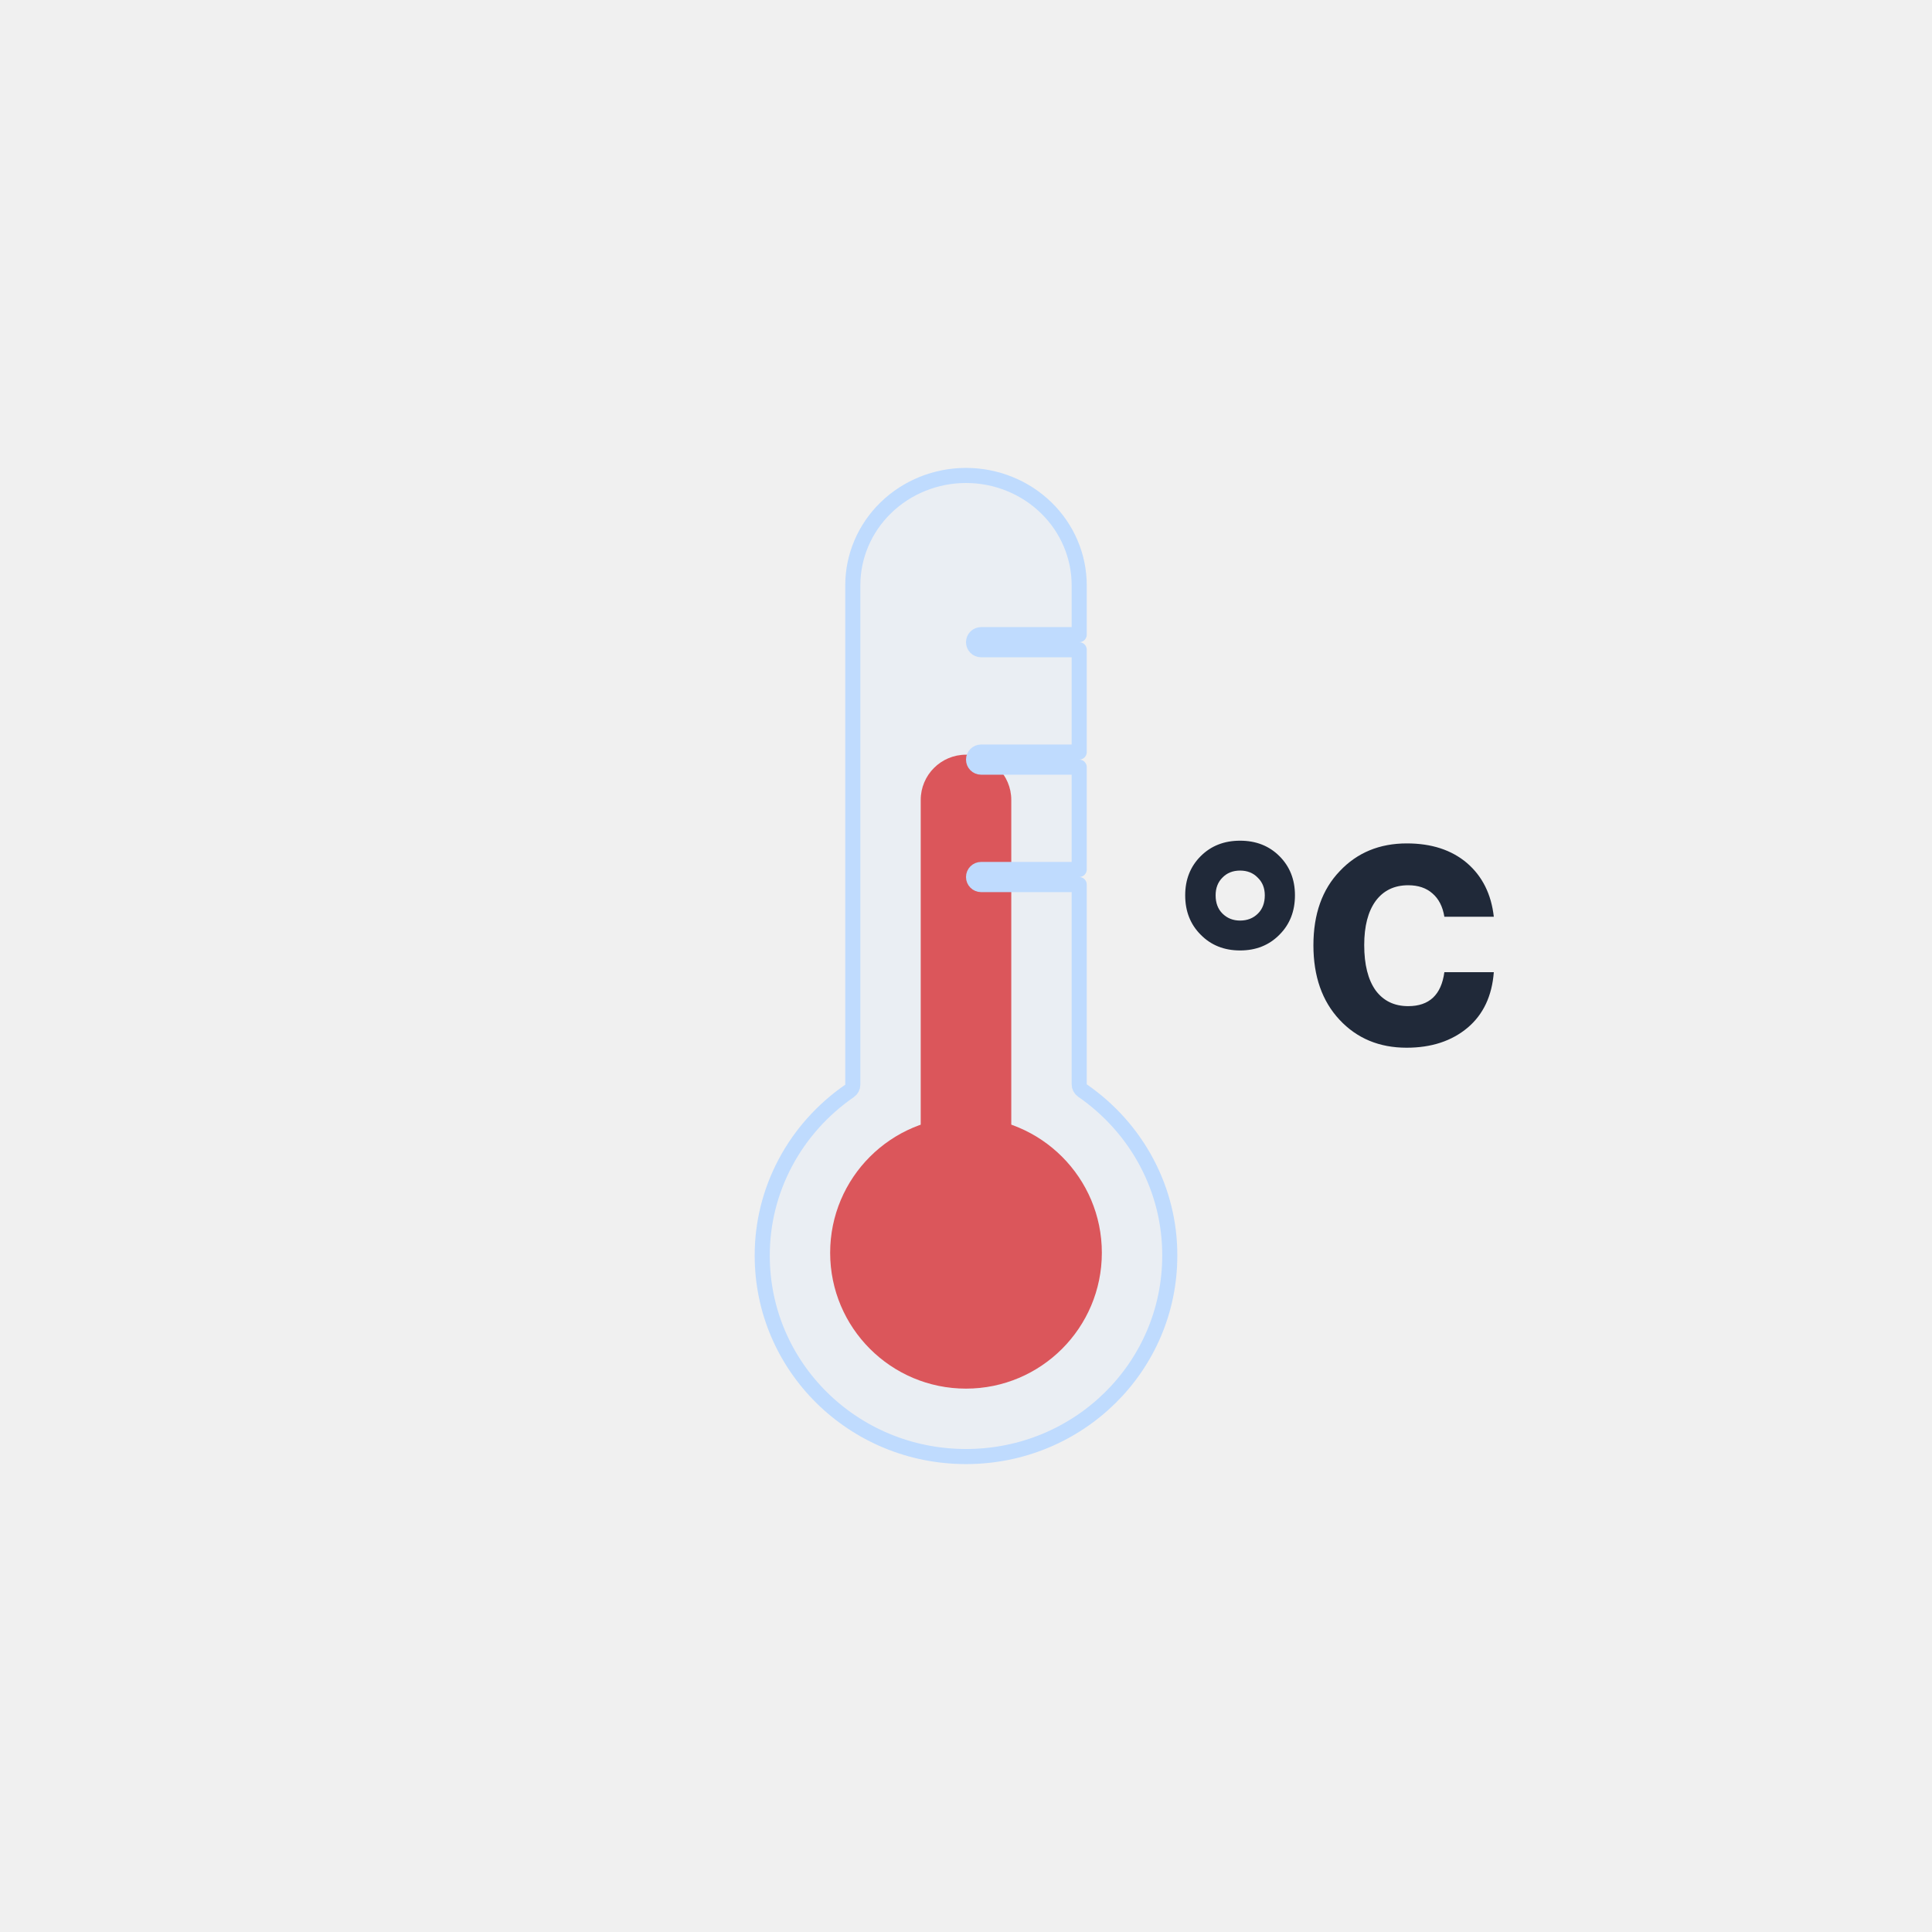
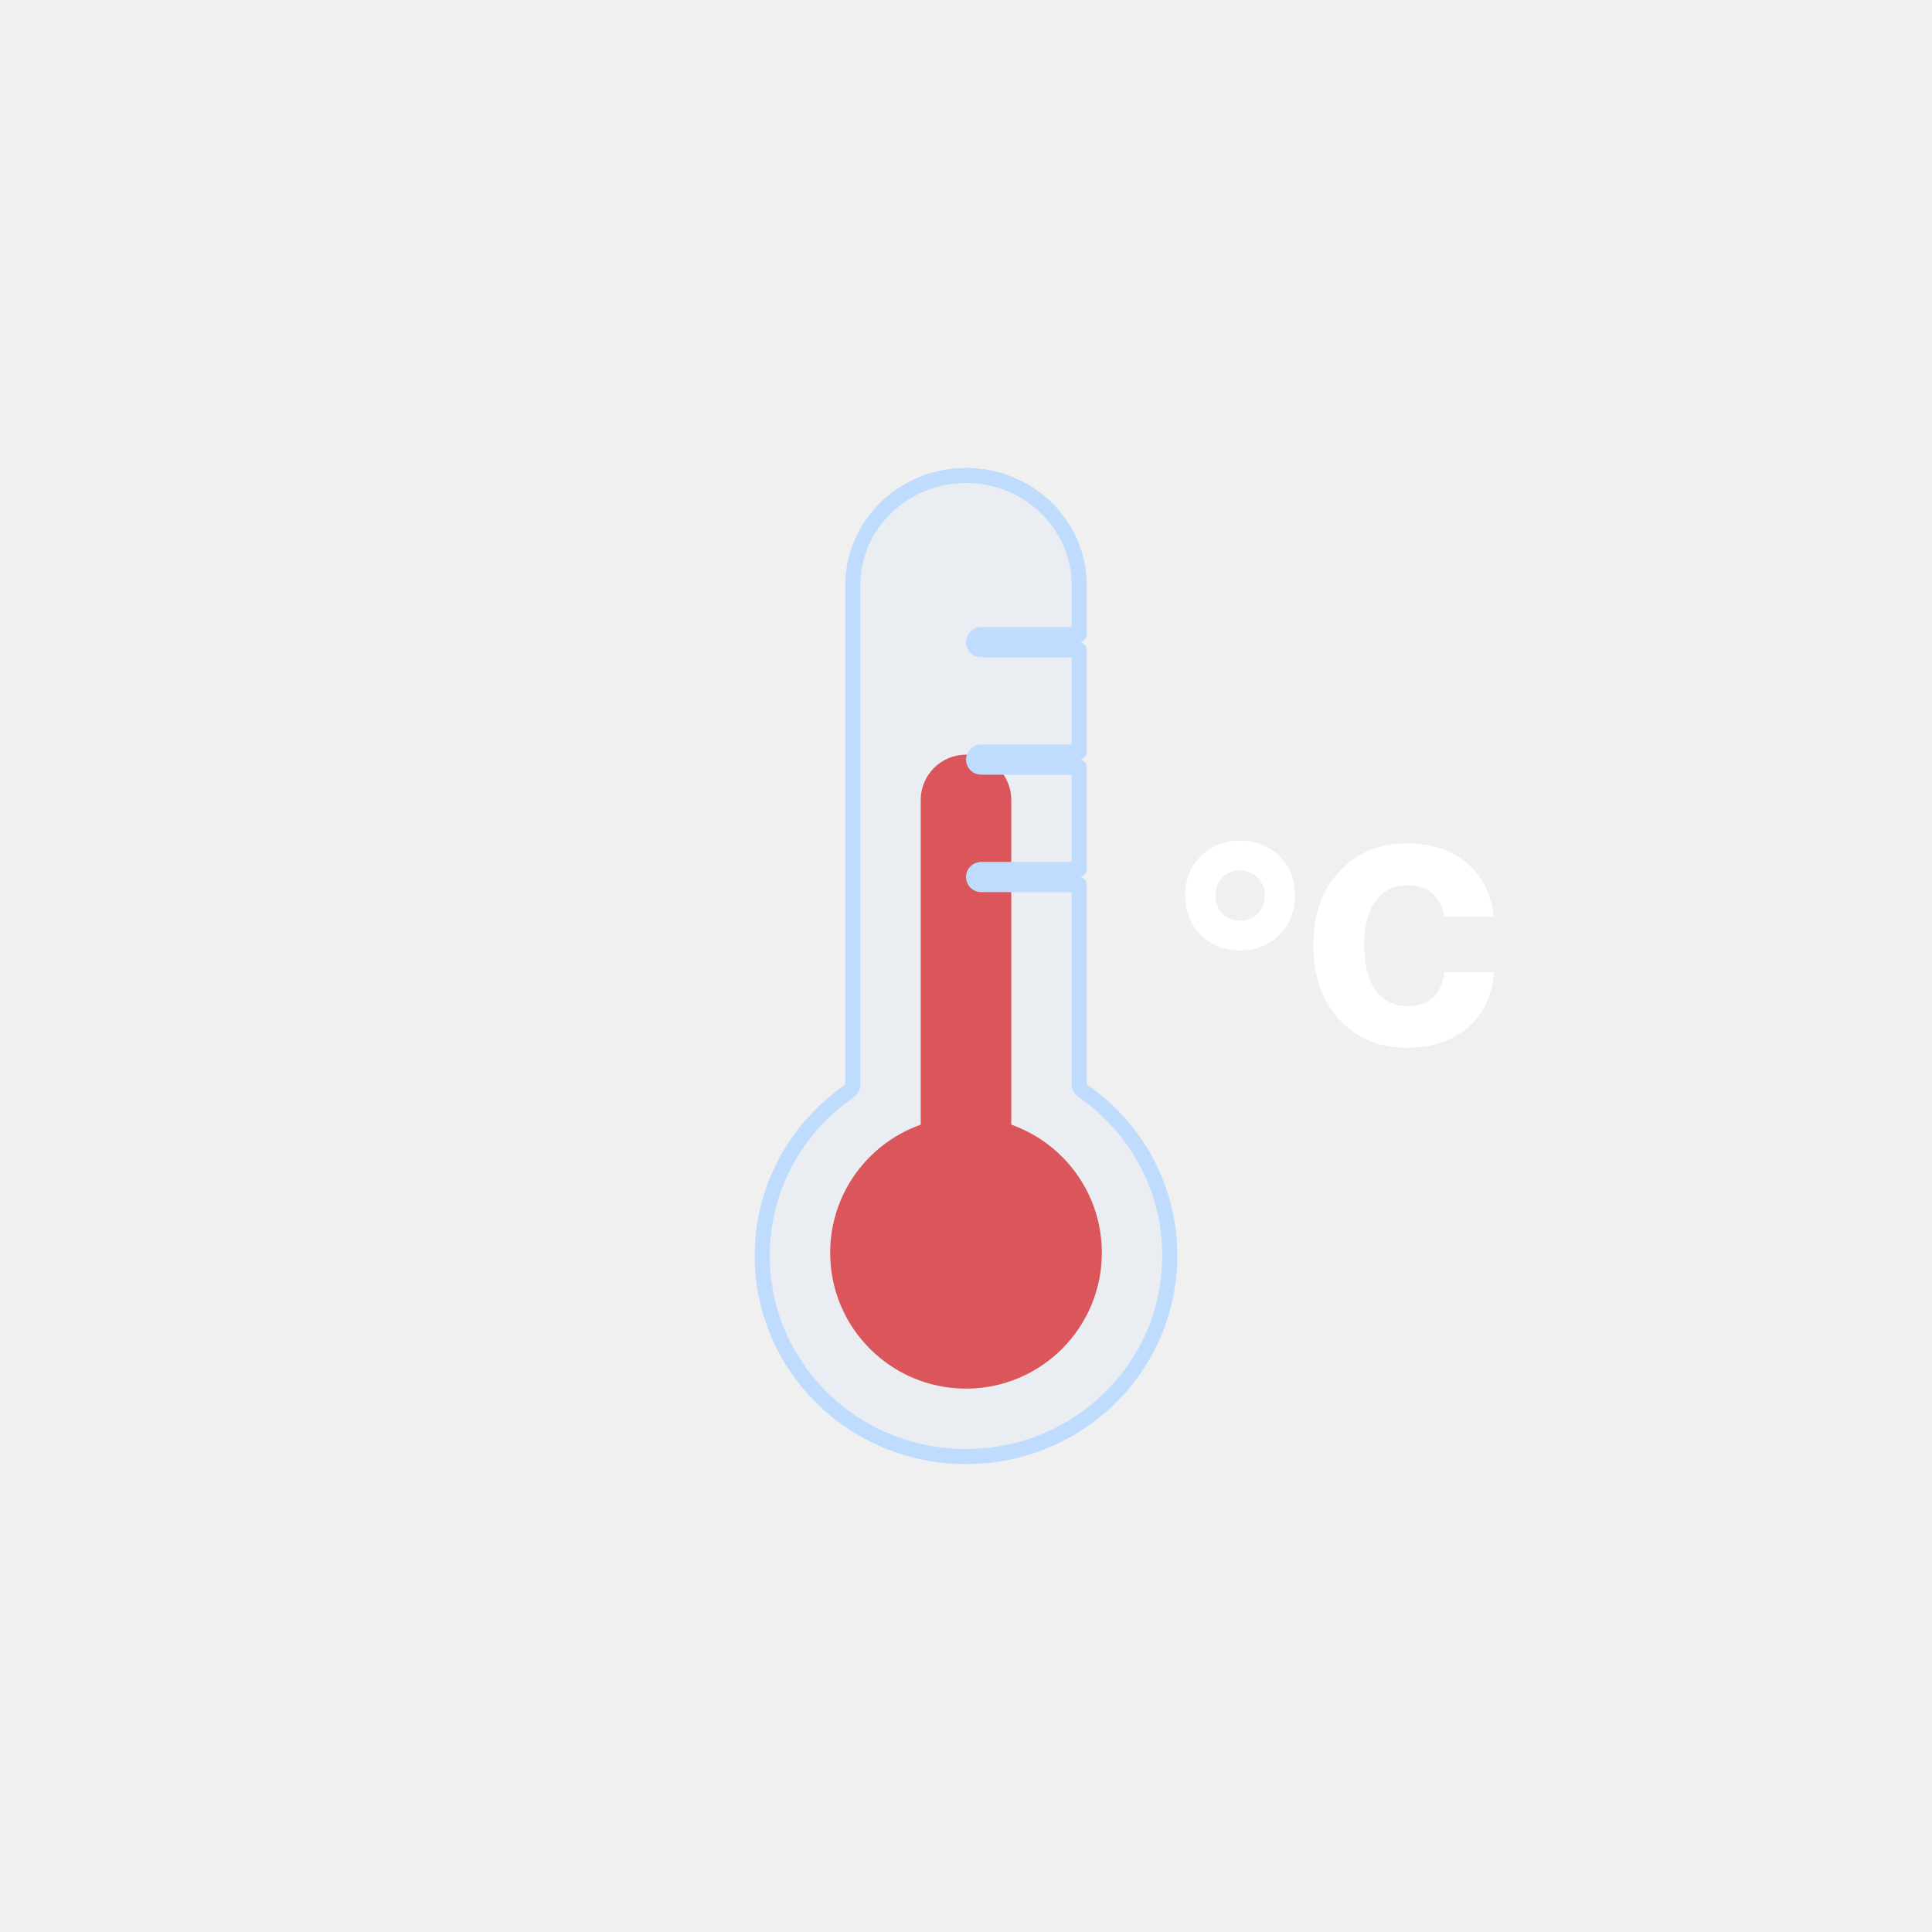
<svg xmlns="http://www.w3.org/2000/svg" viewBox="0 0 128 128" fill="none">
  <g id="thermometer-celsius" clip-path="url(#clip0_2045_49295)">
    <g id="Thermometer Mercury">
      <circle id="Reservoir" cx="64" cy="83" r="9" fill="#DC2626" />
      <rect id="Value" x="61" y="50" width="6" height="29" rx="3" fill="#DC2626" />
    </g>
    <g id="Thermometer Glass">
      <path id="Glass" d="M50.5 83.191C50.495 81.057 51.017 78.951 52.023 77.052C53.029 75.153 54.49 73.514 56.284 72.275C56.419 72.182 56.5 72.028 56.5 71.864V38.779C56.5 36.853 57.286 35.003 58.691 33.637C60.097 32.27 62.006 31.5 64 31.5C65.994 31.5 67.903 32.27 69.309 33.637C70.714 35.003 71.5 36.853 71.5 38.779V42.047H65C64.724 42.047 64.5 42.271 64.5 42.547C64.5 42.823 64.724 43.047 65 43.047H71.5V49.826H65C64.724 49.826 64.5 50.05 64.5 50.326C64.5 50.602 64.724 50.826 65 50.826H71.5V57.605H65C64.724 57.605 64.5 57.829 64.5 58.105C64.5 58.381 64.724 58.605 65 58.605H71.5V71.84C71.5 72.004 71.581 72.158 71.716 72.251C73.513 73.492 74.976 75.134 75.982 77.038C76.988 78.942 77.509 81.052 77.5 83.19V83.192C77.5 90.543 71.48 96.5 64 96.5C56.52 96.5 50.5 90.543 50.5 83.192V83.191Z" fill="#DBEAFE" fill-opacity="0.25" stroke="#BFDBFE" stroke-linecap="round" stroke-linejoin="round" />
-       <path id="Â°C" d="M84.768 61.926C84.084 62.622 83.214 62.97 82.158 62.97C81.102 62.97 80.232 62.622 79.548 61.926C78.864 61.242 78.522 60.372 78.522 59.316C78.522 58.272 78.864 57.408 79.548 56.724C80.232 56.04 81.102 55.698 82.158 55.698C83.214 55.698 84.084 56.04 84.768 56.724C85.452 57.408 85.794 58.272 85.794 59.316C85.794 60.372 85.452 61.242 84.768 61.926ZM80.988 60.522C81.3 60.834 81.69 60.99 82.158 60.99C82.638 60.99 83.034 60.834 83.346 60.522C83.646 60.222 83.796 59.82 83.796 59.316C83.796 58.836 83.64 58.446 83.328 58.146C83.028 57.834 82.638 57.678 82.158 57.678C81.678 57.678 81.288 57.834 80.988 58.146C80.688 58.446 80.538 58.836 80.538 59.316C80.538 59.82 80.688 60.222 80.988 60.522ZM93.191 69.414C91.379 69.414 89.897 68.796 88.745 67.56C87.593 66.324 87.017 64.68 87.017 62.628C87.017 60.564 87.599 58.926 88.763 57.714C89.915 56.49 91.397 55.878 93.209 55.878C94.841 55.878 96.167 56.31 97.187 57.174C98.207 58.05 98.801 59.238 98.969 60.738H95.693C95.585 60.066 95.321 59.55 94.901 59.19C94.493 58.83 93.959 58.65 93.299 58.65C92.375 58.65 91.655 58.998 91.139 59.694C90.635 60.39 90.383 61.362 90.383 62.61C90.383 63.906 90.635 64.908 91.139 65.616C91.655 66.312 92.375 66.66 93.299 66.66C94.691 66.66 95.489 65.91 95.693 64.41H98.969C98.849 65.982 98.273 67.206 97.241 68.082C96.185 68.97 94.835 69.414 93.191 69.414Z" fill="#202939" />
+       <path id="Â°C" d="M84.768 61.926C84.084 62.622 83.214 62.97 82.158 62.97C81.102 62.97 80.232 62.622 79.548 61.926C78.864 61.242 78.522 60.372 78.522 59.316C78.522 58.272 78.864 57.408 79.548 56.724C80.232 56.04 81.102 55.698 82.158 55.698C83.214 55.698 84.084 56.04 84.768 56.724C85.452 57.408 85.794 58.272 85.794 59.316C85.794 60.372 85.452 61.242 84.768 61.926ZM80.988 60.522C81.3 60.834 81.69 60.99 82.158 60.99C82.638 60.99 83.034 60.834 83.346 60.522C83.646 60.222 83.796 59.82 83.796 59.316C83.796 58.836 83.64 58.446 83.328 58.146C83.028 57.834 82.638 57.678 82.158 57.678C81.678 57.678 81.288 57.834 80.988 58.146C80.688 58.446 80.538 58.836 80.538 59.316C80.538 59.82 80.688 60.222 80.988 60.522ZM93.191 69.414C91.379 69.414 89.897 68.796 88.745 67.56C87.593 66.324 87.017 64.68 87.017 62.628C87.017 60.564 87.599 58.926 88.763 57.714C89.915 56.49 91.397 55.878 93.209 55.878C94.841 55.878 96.167 56.31 97.187 57.174C98.207 58.05 98.801 59.238 98.969 60.738H95.693C95.585 60.066 95.321 59.55 94.901 59.19C94.493 58.83 93.959 58.65 93.299 58.65C92.375 58.65 91.655 58.998 91.139 59.694C90.635 60.39 90.383 61.362 90.383 62.61C90.383 63.906 90.635 64.908 91.139 65.616C91.655 66.312 92.375 66.66 93.299 66.66C94.691 66.66 95.489 65.91 95.693 64.41H98.969C98.849 65.982 98.273 67.206 97.241 68.082C96.185 68.97 94.835 69.414 93.191 69.414Z" fill="#FFFFFF" />
    </g>
  </g>
  <defs>
    <clipPath id="clip0_2045_49295">
      <rect width="128" height="128" fill="white" />
    </clipPath>
  </defs>
</svg>
